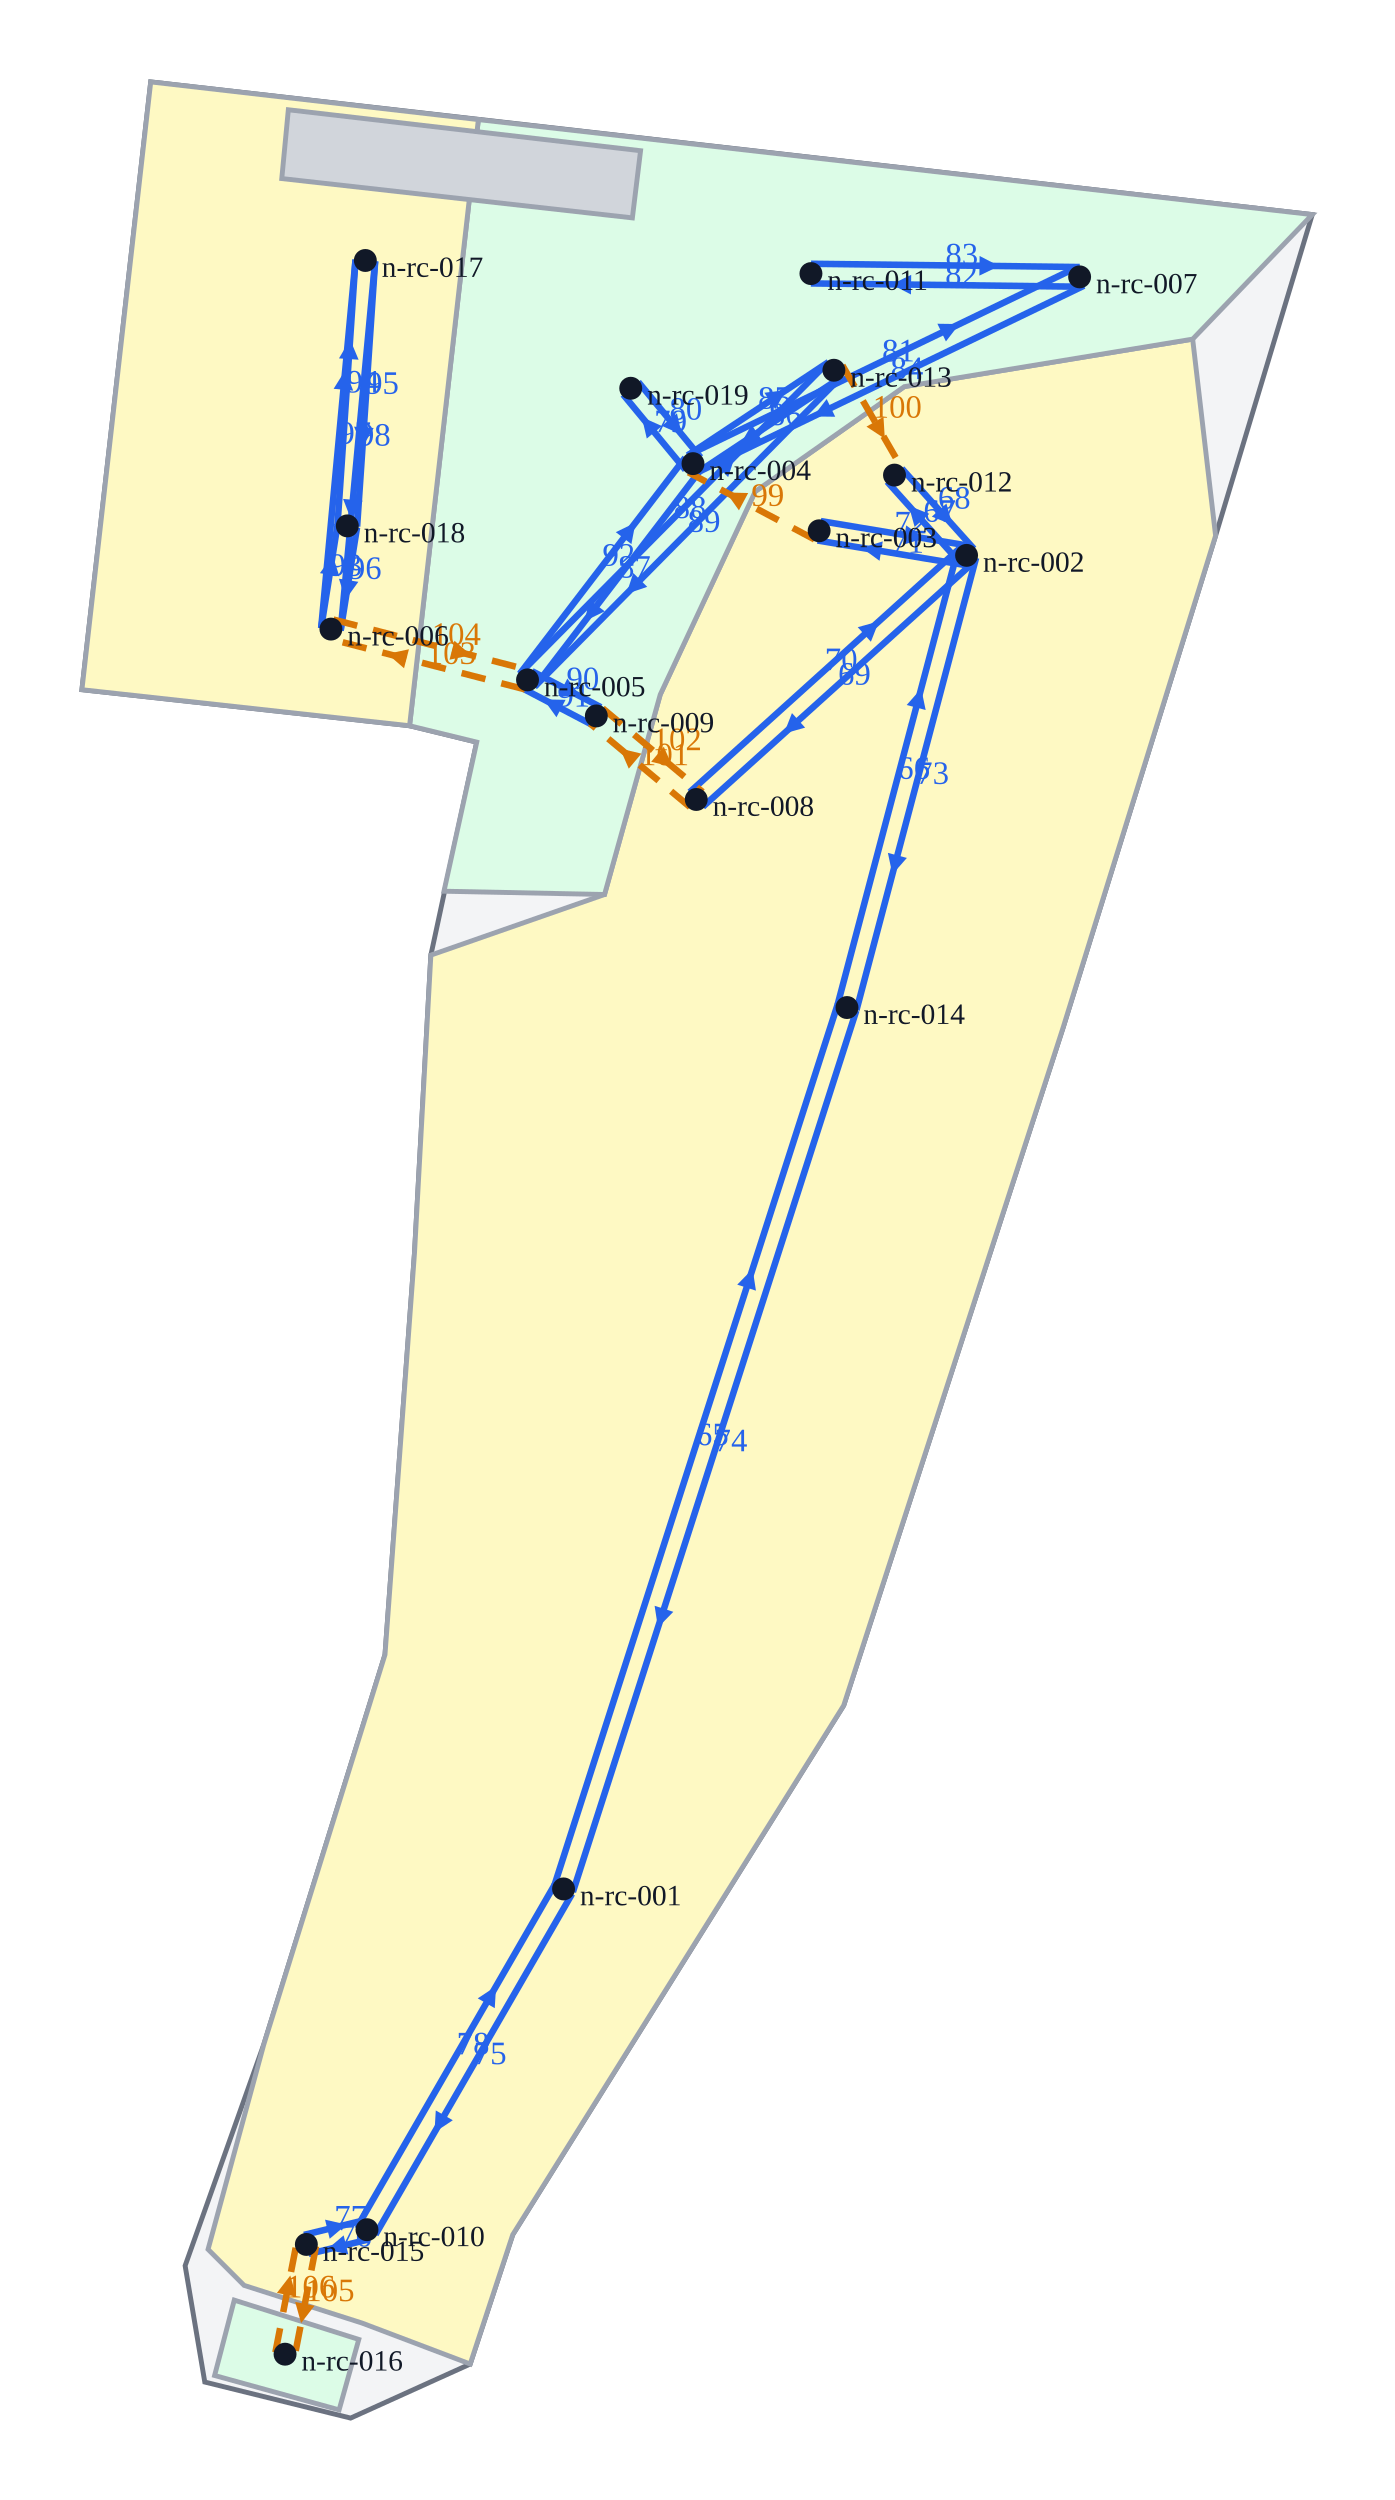
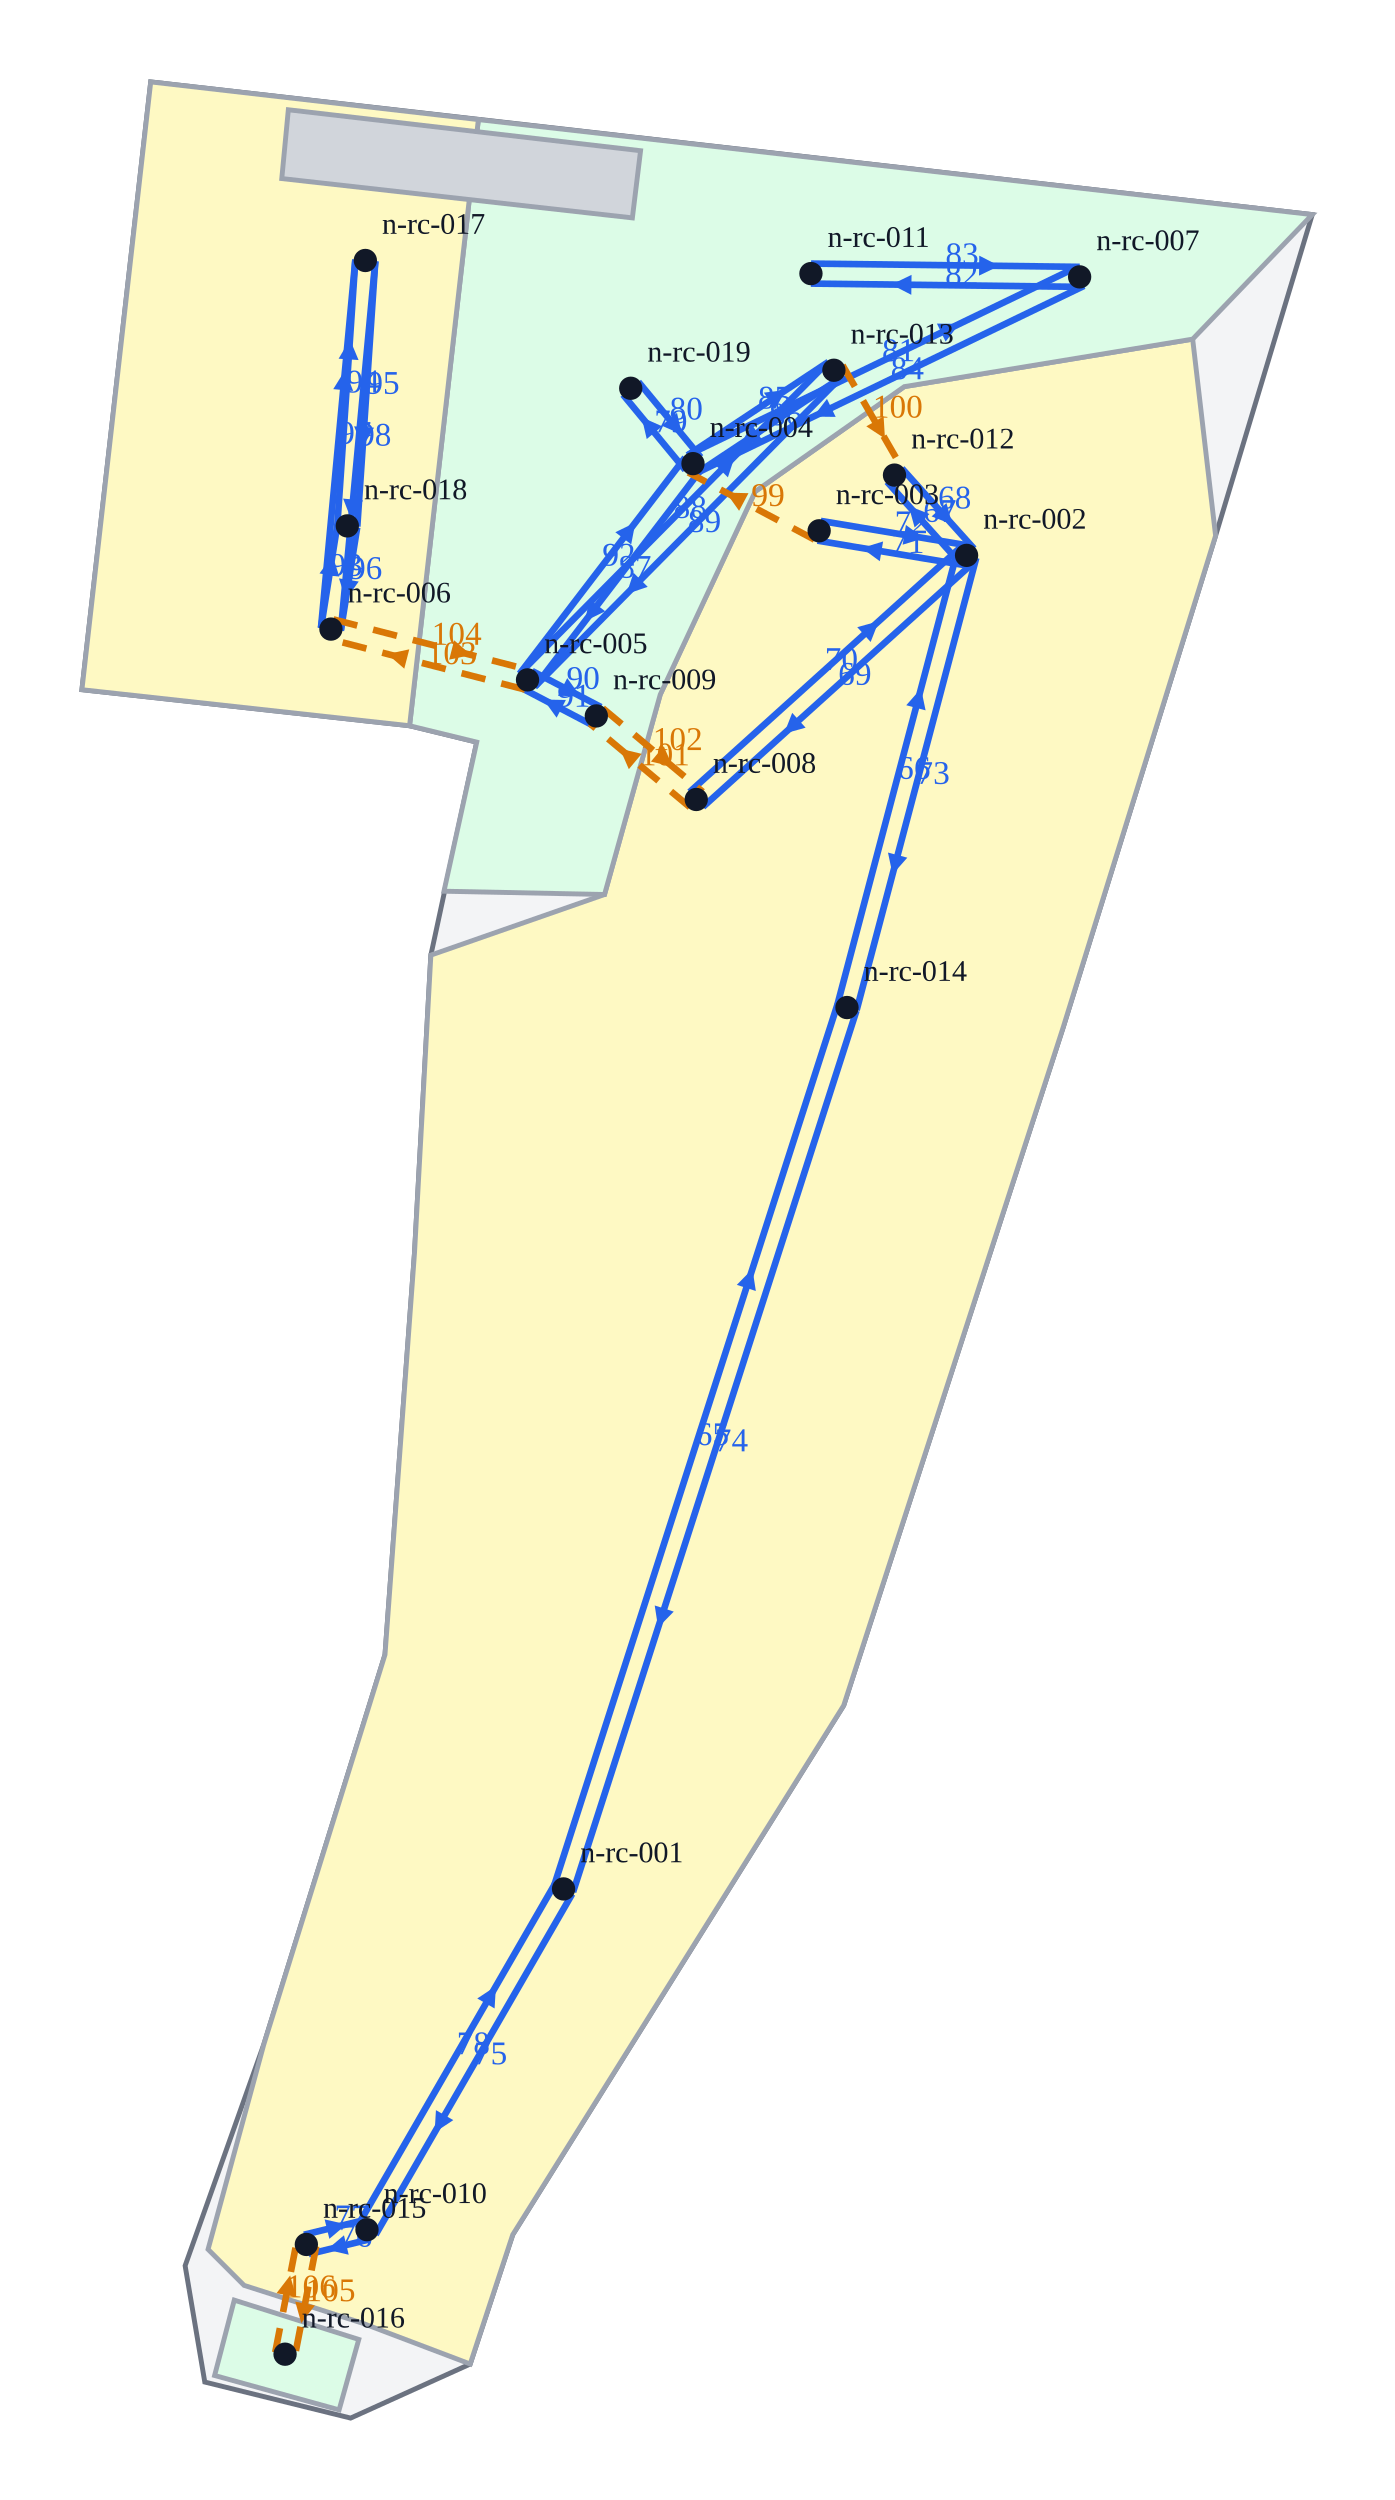
<svg xmlns="http://www.w3.org/2000/svg" viewBox="70.5 -97.9 85.1 152.6">
  <polygon points="75.5,-55.8 95.5,-53.6 99.6,-52.6 96.8,-39.6 95.8,-21.4 94,3.1 86.6,26.9 81.8,40.4 83,47.5 91.9,49.7 99.2,46.4 101.8,38.5 122,6.2 135.4,-35.2 144.7,-65.2 150.6,-84.8 79.7,-92.9" fill="#f3f4f6" stroke="#6b7280" stroke-width="0.3" />
  <polygon points="125.7,-74.3 116.6,-67.9 110.8,-55.5 107.4,-43.3 96.8,-39.6 95.8,-21.4 94,3.1 86.6,26.9 83.2,39.4 85.4,41.6 92.6,43.9 99.2,46.4 101.8,38.5 122,6.2 135.4,-35.2 144.7,-65.2 143.3,-77.2" fill="#fef9c3" stroke="#9ca3af" stroke-width="0.3" />
  <polygon points="95.5,-53.6 99.6,-52.6 97.6,-43.5 107.4,-43.3 110.8,-55.5 116.6,-67.9 125.7,-74.3 143.3,-77.2 150.6,-84.8 99.7,-90.6" fill="#dcfce7" stroke="#9ca3af" stroke-width="0.3" />
  <polygon points="75.5,-55.8 95.5,-53.6 99.7,-90.6 79.7,-92.9" fill="#fef9c3" stroke="#9ca3af" stroke-width="0.3" />
  <polygon points="83.6,47.1 91.2,49.2 92.4,44.9 84.8,42.5" fill="#dcfce7" stroke="#9ca3af" stroke-width="0.3" />
  <polygon points="87.7,-87 109.1,-84.6 109.6,-88.7 88.1,-91.2" fill="#d1d5db" stroke="#9ca3af" stroke-width="0.3" />
-   <line x1="104.329" y1="17.216" x2="121.629" y2="-36.584" stroke="#2563eb" stroke-width="0.4" />
-   <polygon points="116.439,-20.444 116.643,-19.118 115.5,-19.485" fill="#2563eb" />
-   <text x="112.979" y="-9.684" font-size="2" fill="#2563eb">65</text>
-   <line x1="121.62" y1="-36.553" x2="128.92" y2="-64.153" stroke="#2563eb" stroke-width="0.4" />
-   <polygon points="126.73,-55.873 127.003,-54.56 125.843,-54.867" fill="#2563eb" />
-   <text x="125.27" y="-50.353" font-size="2" fill="#2563eb">66</text>
-   <line x1="129.054" y1="-63.599" x2="124.654" y2="-68.499" stroke="#2563eb" stroke-width="0.4" />
-   <polygon points="125.974,-67.029 127.222,-66.537 126.329,-65.735" fill="#2563eb" />
-   <text x="126.854" y="-66.049" font-size="2" fill="#2563eb">67</text>
-   <line x1="125.546" y1="-69.301" x2="129.946" y2="-64.401" stroke="#2563eb" stroke-width="0.4" />
-   <polygon points="128.626,-65.871 127.378,-66.363 128.271,-67.165" fill="#2563eb" />
-   <text x="127.746" y="-66.851" font-size="2" fill="#2563eb">68</text>
-   <line x1="129.902" y1="-63.555" x2="113.402" y2="-48.655" stroke="#2563eb" stroke-width="0.4" />
-   <polygon points="118.352,-53.125 118.841,-54.374 119.645,-53.484" fill="#2563eb" />
-   <text x="121.652" y="-56.105" font-size="2" fill="#2563eb">69</text>
-   <line x1="112.598" y1="-49.545" x2="129.098" y2="-64.445" stroke="#2563eb" stroke-width="0.4" />
-   <polygon points="124.148,-59.975 123.659,-58.726 122.855,-59.616" fill="#2563eb" />
-   <text x="120.848" y="-56.995" font-size="2" fill="#2563eb">70</text>
-   <line x1="129.401" y1="-63.408" x2="120.401" y2="-64.908" stroke="#2563eb" stroke-width="0.4" />
-   <polygon points="123.101,-64.458 124.384,-64.853 124.186,-63.669" fill="#2563eb" />
-   <text x="124.901" y="-64.158" font-size="2" fill="#2563eb">71</text>
-   <line x1="120.599" y1="-66.092" x2="129.599" y2="-64.592" stroke="#2563eb" stroke-width="0.4" />
-   <polygon points="126.899,-65.042 125.616,-64.647 125.814,-65.831" fill="#2563eb" />
-   <text x="125.099" y="-65.342" font-size="2" fill="#2563eb">72</text>
-   <line x1="130.08" y1="-63.847" x2="122.78" y2="-36.247" stroke="#2563eb" stroke-width="0.4" />
-   <polygon points="124.97,-44.527 124.697,-45.84 125.857,-45.533" fill="#2563eb" />
-   <text x="126.43" y="-50.047" font-size="2" fill="#2563eb">73</text>
-   <line x1="122.771" y1="-36.216" x2="105.471" y2="17.584" stroke="#2563eb" stroke-width="0.4" />
-   <polygon points="110.661,1.444 110.457,0.118 111.6,0.485" fill="#2563eb" />
-   <text x="114.121" y="-9.316" font-size="2" fill="#2563eb">74</text>
-   <line x1="105.42" y1="17.7" x2="93.42" y2="38.5" stroke="#2563eb" stroke-width="0.4" />
-   <polygon points="97.02,32.26 97.1,30.921 98.139,31.52" fill="#2563eb" />
-   <text x="99.42" y="28.1" font-size="2" fill="#2563eb">75</text>
-   <line x1="93.042" y1="38.783" x2="89.342" y2="39.683" stroke="#2563eb" stroke-width="0.4" />
-   <polygon points="90.452,39.413 91.476,38.546 91.76,39.712" fill="#2563eb" />
-   <text x="91.192" y="39.233" font-size="2" fill="#2563eb">76</text>
-   <line x1="89.058" y1="38.517" x2="92.758" y2="37.617" stroke="#2563eb" stroke-width="0.4" />
-   <polygon points="91.648,37.887 90.624,38.754 90.34,37.588" fill="#2563eb" />
-   <text x="90.908" y="38.067" font-size="2" fill="#2563eb">77</text>
-   <line x1="92.38" y1="37.9" x2="104.38" y2="17.1" stroke="#2563eb" stroke-width="0.4" />
-   <polygon points="100.78,23.34 100.7,24.679 99.661,24.08" fill="#2563eb" />
-   <text x="98.38" y="27.5" font-size="2" fill="#2563eb">78</text>
-   <line x1="112.337" y1="-69.218" x2="108.537" y2="-73.818" stroke="#2563eb" stroke-width="0.4" />
-   <polygon points="109.677,-72.438 110.904,-71.895 109.979,-71.131" fill="#2563eb" />
-   <text x="110.437" y="-71.518" font-size="2" fill="#2563eb">79</text>
-   <line x1="109.463" y1="-74.582" x2="113.263" y2="-69.982" stroke="#2563eb" stroke-width="0.4" />
-   <polygon points="112.123,-71.362 110.896,-71.905 111.821,-72.669" fill="#2563eb" />
-   <text x="111.363" y="-72.282" font-size="2" fill="#2563eb">80</text>
-   <line x1="112.539" y1="-70.14" x2="136.139" y2="-81.54" stroke="#2563eb" stroke-width="0.4" />
-   <polygon points="129.059,-78.12 128.239,-77.058 127.718,-78.139" fill="#2563eb" />
-   <text x="124.339" y="-75.84" font-size="2" fill="#2563eb">81</text>
-   <line x1="136.393" y1="-80.4" x2="119.993" y2="-80.6" stroke="#2563eb" stroke-width="0.4" />
-   <polygon points="124.913,-80.54 126.12,-81.125 126.105,-79.925" fill="#2563eb" />
-   <text x="128.193" y="-80.5" font-size="2" fill="#2563eb">82</text>
-   <line x1="120.007" y1="-81.8" x2="136.407" y2="-81.6" stroke="#2563eb" stroke-width="0.4" />
-   <polygon points="131.487,-81.66 130.28,-81.075 130.295,-82.275" fill="#2563eb" />
-   <text x="128.207" y="-81.7" font-size="2" fill="#2563eb">83</text>
-   <line x1="136.661" y1="-80.46" x2="113.061" y2="-69.06" stroke="#2563eb" stroke-width="0.4" />
-   <polygon points="120.141,-72.48 120.961,-73.542 121.482,-72.461" fill="#2563eb" />
-   <text x="124.861" y="-74.76" font-size="2" fill="#2563eb">84</text>
-   <line x1="112.469" y1="-70.1" x2="121.069" y2="-75.8" stroke="#2563eb" stroke-width="0.4" />
-   <polygon points="118.489,-74.09 117.82,-72.927 117.157,-73.927" fill="#2563eb" />
-   <text x="116.769" y="-72.95" font-size="2" fill="#2563eb">85</text>
-   <line x1="121.731" y1="-74.8" x2="113.131" y2="-69.1" stroke="#2563eb" stroke-width="0.4" />
-   <polygon points="115.711,-70.81 116.38,-71.973 117.043,-70.973" fill="#2563eb" />
-   <text x="117.431" y="-71.95" font-size="2" fill="#2563eb">86</text>
-   <line x1="113.277" y1="-69.235" x2="103.177" y2="-56.035" stroke="#2563eb" stroke-width="0.4" />
-   <polygon points="106.207,-59.995 106.459,-61.313 107.412,-60.584" fill="#2563eb" />
-   <text x="108.227" y="-62.635" font-size="2" fill="#2563eb">87</text>
-   <line x1="102.273" y1="-56.822" x2="120.973" y2="-75.722" stroke="#2563eb" stroke-width="0.4" />
-   <polygon points="115.363,-70.052 114.946,-68.777 114.093,-69.621" fill="#2563eb" />
-   <text x="111.623" y="-66.272" font-size="2" fill="#2563eb">88</text>
-   <line x1="121.827" y1="-74.878" x2="103.127" y2="-55.978" stroke="#2563eb" stroke-width="0.4" />
-   <polygon points="108.737,-61.648 109.154,-62.923 110.007,-62.079" fill="#2563eb" />
-   <text x="112.477" y="-65.428" font-size="2" fill="#2563eb">89</text>
-   <line x1="102.978" y1="-56.931" x2="107.178" y2="-54.731" stroke="#2563eb" stroke-width="0.4" />
-   <polygon points="105.918,-55.391 104.577,-55.417 105.134,-56.48" fill="#2563eb" />
-   <text x="105.078" y="-55.831" font-size="2" fill="#2563eb">90</text>
-   <line x1="106.622" y1="-53.669" x2="102.422" y2="-55.869" stroke="#2563eb" stroke-width="0.4" />
-   <polygon points="103.682,-55.209 105.023,-55.183 104.466,-54.12" fill="#2563eb" />
-   <text x="104.522" y="-54.769" font-size="2" fill="#2563eb">91</text>
-   <line x1="102.223" y1="-56.765" x2="112.323" y2="-69.965" stroke="#2563eb" stroke-width="0.4" />
-   <polygon points="109.293,-66.005 109.041,-64.687 108.088,-65.416" fill="#2563eb" />
-   <text x="107.273" y="-63.365" font-size="2" fill="#2563eb">92</text>
-   <line x1="90.107" y1="-59.594" x2="91.107" y2="-65.894" stroke="#2563eb" stroke-width="0.4" />
-   <polygon points="90.807,-64.004 91.212,-62.725 90.027,-62.913" fill="#2563eb" />
-   <text x="90.607" y="-62.744" font-size="2" fill="#2563eb">93</text>
-   <line x1="91.101" y1="-65.841" x2="92.201" y2="-82.041" stroke="#2563eb" stroke-width="0.4" />
-   <polygon points="91.871,-77.181 92.389,-75.943 91.191,-76.024" fill="#2563eb" />
-   <text x="91.651" y="-73.941" font-size="2" fill="#2563eb">94</text>
-   <line x1="93.399" y1="-81.959" x2="92.299" y2="-65.759" stroke="#2563eb" stroke-width="0.4" />
-   <polygon points="92.629,-70.619 92.111,-71.857 93.309,-71.776" fill="#2563eb" />
-   <text x="92.849" y="-73.859" font-size="2" fill="#2563eb">95</text>
-   <line x1="92.293" y1="-65.706" x2="91.293" y2="-59.406" stroke="#2563eb" stroke-width="0.4" />
-   <polygon points="91.593,-61.296 91.188,-62.575 92.373,-62.387" fill="#2563eb" />
-   <text x="91.793" y="-62.556" font-size="2" fill="#2563eb">96</text>
-   <line x1="90.103" y1="-59.556" x2="92.203" y2="-82.056" stroke="#2563eb" stroke-width="0.4" />
-   <polygon points="91.573,-75.306 92.058,-74.055 90.864,-74.167" fill="#2563eb" />
-   <text x="91.153" y="-70.806" font-size="2" fill="#2563eb">97</text>
-   <line x1="93.397" y1="-81.944" x2="91.297" y2="-59.444" stroke="#2563eb" stroke-width="0.4" />
-   <polygon points="91.927,-66.194 91.442,-67.445 92.636,-67.333" fill="#2563eb" />
-   <text x="92.347" y="-70.694" font-size="2" fill="#2563eb">98</text>
-   <line x1="120.218" y1="-64.97" x2="112.518" y2="-69.07" stroke="#d97706" stroke-width="0.4" stroke-dasharray="1.5,1" />
-   <polygon points="114.828,-67.84 116.169,-67.806 115.605,-66.747" fill="#d97706" />
-   <text x="116.368" y="-67.02" font-size="2" fill="#d97706">99</text>
-   <line x1="121.919" y1="-75.6" x2="125.619" y2="-69.2" stroke="#d97706" stroke-width="0.4" stroke-dasharray="1.5,1" />
-   <polygon points="124.509,-71.12 123.389,-71.859 124.428,-72.459" fill="#d97706" />
-   <text x="123.769" y="-72.4" font-size="2" fill="#d97706">100</text>
-   <line x1="112.615" y1="-48.64" x2="106.515" y2="-53.74" stroke="#d97706" stroke-width="0.4" stroke-dasharray="1.5,1" />
-   <polygon points="108.345,-52.21 109.651,-51.9 108.881,-50.98" fill="#d97706" />
-   <text x="109.565" y="-51.19" font-size="2" fill="#d97706">101</text>
-   <line x1="107.285" y1="-54.66" x2="113.385" y2="-49.56" stroke="#d97706" stroke-width="0.4" stroke-dasharray="1.5,1" />
-   <polygon points="111.555,-51.09 110.249,-51.4 111.019,-52.32" fill="#d97706" />
-   <text x="110.335" y="-52.11" font-size="2" fill="#d97706">102</text>
-   <line x1="102.55" y1="-55.819" x2="90.55" y2="-58.919" stroke="#d97706" stroke-width="0.4" stroke-dasharray="1.5,1" />
-   <polygon points="94.15,-57.989 95.462,-58.27 95.162,-57.108" fill="#d97706" />
-   <text x="96.55" y="-57.369" font-size="2" fill="#d97706">103</text>
-   <line x1="90.85" y1="-60.081" x2="102.85" y2="-56.981" stroke="#d97706" stroke-width="0.4" stroke-dasharray="1.5,1" />
-   <polygon points="99.25,-57.911 97.938,-57.63 98.238,-58.792" fill="#d97706" />
-   <text x="96.85" y="-58.531" font-size="2" fill="#d97706">104</text>
-   <line x1="89.789" y1="39.214" x2="88.489" y2="45.914" stroke="#d97706" stroke-width="0.4" stroke-dasharray="1.5,1" />
-   <polygon points="88.879,43.904 88.519,42.612 89.697,42.841" fill="#d97706" />
-   <text x="89.139" y="42.564" font-size="2" fill="#d97706">105</text>
-   <line x1="87.311" y1="45.686" x2="88.611" y2="38.986" stroke="#d97706" stroke-width="0.4" stroke-dasharray="1.5,1" />
-   <polygon points="88.221,40.996 88.581,42.288 87.403,42.059" fill="#d97706" />
-   <text x="87.961" y="42.336" font-size="2" fill="#d97706">106</text>
-   <circle cx="104.9" cy="17.4" r="0.7" fill="#111827" />
-   <text x="105.9" y="18.4" font-size="1.8" fill="#111827">n-rc-001</text>
-   <circle cx="122.2" cy="-36.4" r="0.7" fill="#111827" />
-   <text x="123.2" y="-35.4" font-size="1.8" fill="#111827">n-rc-014</text>
-   <circle cx="129.5" cy="-64" r="0.7" fill="#111827" />
-   <text x="130.5" y="-63" font-size="1.8" fill="#111827">n-rc-002</text>
-   <circle cx="125.1" cy="-68.9" r="0.7" fill="#111827" />
-   <text x="126.1" y="-67.9" font-size="1.8" fill="#111827">n-rc-012</text>
-   <circle cx="113" cy="-49.1" r="0.7" fill="#111827" />
-   <text x="114" y="-48.1" font-size="1.8" fill="#111827">n-rc-008</text>
-   <circle cx="120.5" cy="-65.5" r="0.7" fill="#111827" />
-   <text x="121.5" y="-64.5" font-size="1.8" fill="#111827">n-rc-003</text>
-   <circle cx="92.9" cy="38.2" r="0.7" fill="#111827" />
-   <text x="93.9" y="39.2" font-size="1.8" fill="#111827">n-rc-010</text>
-   <circle cx="89.2" cy="39.1" r="0.7" fill="#111827" />
-   <text x="90.2" y="40.1" font-size="1.8" fill="#111827">n-rc-015</text>
-   <circle cx="112.8" cy="-69.6" r="0.7" fill="#111827" />
-   <text x="113.8" y="-68.6" font-size="1.8" fill="#111827">n-rc-004</text>
-   <circle cx="109" cy="-74.2" r="0.7" fill="#111827" />
-   <text x="110" y="-73.2" font-size="1.8" fill="#111827">n-rc-019</text>
-   <circle cx="136.4" cy="-81" r="0.7" fill="#111827" />
-   <text x="137.4" y="-80" font-size="1.8" fill="#111827">n-rc-007</text>
-   <circle cx="120" cy="-81.2" r="0.7" fill="#111827" />
-   <text x="121" y="-80.2" font-size="1.8" fill="#111827">n-rc-011</text>
-   <circle cx="121.4" cy="-75.3" r="0.7" fill="#111827" />
-   <text x="122.4" y="-74.3" font-size="1.8" fill="#111827">n-rc-013</text>
-   <circle cx="102.7" cy="-56.4" r="0.7" fill="#111827" />
-   <text x="103.7" y="-55.4" font-size="1.8" fill="#111827">n-rc-005</text>
-   <circle cx="106.9" cy="-54.2" r="0.7" fill="#111827" />
-   <text x="107.9" y="-53.2" font-size="1.8" fill="#111827">n-rc-009</text>
-   <circle cx="90.7" cy="-59.5" r="0.7" fill="#111827" />
-   <text x="91.7" y="-58.5" font-size="1.8" fill="#111827">n-rc-006</text>
-   <circle cx="91.7" cy="-65.8" r="0.7" fill="#111827" />
-   <text x="92.7" y="-64.8" font-size="1.8" fill="#111827">n-rc-018</text>
-   <circle cx="92.8" cy="-82" r="0.7" fill="#111827" />
-   <text x="93.8" y="-81" font-size="1.8" fill="#111827">n-rc-017</text>
-   <circle cx="87.9" cy="45.8" r="0.7" fill="#111827" />
-   <text x="88.9" y="46.8" font-size="1.8" fill="#111827">n-rc-016</text>
+   <line x1="104.319" y1="17.213" x2="121.619" y2="-36.587" stroke="#2563eb" stroke-width="0.407" />
+   <polygon points="116.429,-20.447 116.636,-19.098 115.474,-19.472" fill="#2563eb" />
+   <text x="112.969" y="-9.687" font-size="2.035" fill="#2563eb">65</text>
+   <line x1="121.61" y1="-36.556" x2="128.91" y2="-64.156" stroke="#2563eb" stroke-width="0.407" />
+   <polygon points="126.72,-55.876 126.998,-54.54 125.818,-54.852" fill="#2563eb" />
+   <text x="125.26" y="-50.356" font-size="2.035" fill="#2563eb">66</text>
+   <line x1="129.046" y1="-63.592" x2="124.646" y2="-68.492" stroke="#2563eb" stroke-width="0.407" />
+   <polygon points="125.966,-67.022 127.236,-66.522 126.327,-65.706" fill="#2563eb" />
+   <text x="126.846" y="-66.042" font-size="2.035" fill="#2563eb">67</text>
+   <line x1="125.554" y1="-69.308" x2="129.954" y2="-64.408" stroke="#2563eb" stroke-width="0.407" />
+   <polygon points="128.634,-65.878 127.364,-66.378 128.273,-67.194" fill="#2563eb" />
+   <text x="127.754" y="-66.858" font-size="2.035" fill="#2563eb">68</text>
+   <line x1="129.909" y1="-63.547" x2="113.409" y2="-48.647" stroke="#2563eb" stroke-width="0.407" />
+   <polygon points="118.359,-53.117 118.856,-54.388 119.674,-53.482" fill="#2563eb" />
+   <text x="121.659" y="-56.097" font-size="2.035" fill="#2563eb">69</text>
+   <line x1="112.591" y1="-49.553" x2="129.091" y2="-64.453" stroke="#2563eb" stroke-width="0.407" />
+   <polygon points="124.141,-59.983 123.644,-58.712 122.826,-59.618" fill="#2563eb" />
+   <text x="120.841" y="-57.003" font-size="2.035" fill="#2563eb">70</text>
+   <line x1="129.4" y1="-63.398" x2="120.4" y2="-64.898" stroke="#2563eb" stroke-width="0.407" />
+   <polygon points="123.1,-64.448 124.404,-64.849 124.203,-63.645" fill="#2563eb" />
+   <text x="124.9" y="-64.148" font-size="2.035" fill="#2563eb">71</text>
+   <line x1="120.6" y1="-66.102" x2="129.6" y2="-64.602" stroke="#2563eb" stroke-width="0.407" />
+   <polygon points="126.9,-65.052 125.596,-64.651 125.797,-65.855" fill="#2563eb" />
+   <text x="125.1" y="-65.352" font-size="2.035" fill="#2563eb">72</text>
+   <line x1="130.09" y1="-63.844" x2="122.79" y2="-36.244" stroke="#2563eb" stroke-width="0.407" />
+   <polygon points="124.98,-44.524 124.702,-45.86 125.882,-45.548" fill="#2563eb" />
+   <text x="126.44" y="-50.044" font-size="2.035" fill="#2563eb">73</text>
+   <line x1="122.781" y1="-36.213" x2="105.481" y2="17.587" stroke="#2563eb" stroke-width="0.407" />
+   <polygon points="110.671,1.447 110.464,0.098 111.626,0.472" fill="#2563eb" />
+   <text x="114.131" y="-9.313" font-size="2.035" fill="#2563eb">74</text>
+   <line x1="105.429" y1="17.705" x2="93.429" y2="38.505" stroke="#2563eb" stroke-width="0.407" />
+   <polygon points="97.029,32.265 97.11,30.903 98.168,31.513" fill="#2563eb" />
+   <text x="99.429" y="28.105" font-size="2.035" fill="#2563eb">75</text>
+   <line x1="93.044" y1="38.793" x2="89.344" y2="39.693" stroke="#2563eb" stroke-width="0.407" />
+   <polygon points="90.454,39.423 91.496,38.541 91.785,39.728" fill="#2563eb" />
+   <text x="91.194" y="39.243" font-size="2.035" fill="#2563eb">76</text>
+   <line x1="89.056" y1="38.507" x2="92.756" y2="37.607" stroke="#2563eb" stroke-width="0.407" />
+   <polygon points="91.646,37.877 90.604,38.759 90.315,37.572" fill="#2563eb" />
+   <text x="90.906" y="38.057" font-size="2.035" fill="#2563eb">77</text>
+   <line x1="92.371" y1="37.895" x2="104.371" y2="17.095" stroke="#2563eb" stroke-width="0.407" />
+   <polygon points="100.771,23.335 100.69,24.697 99.632,24.087" fill="#2563eb" />
+   <text x="98.371" y="27.495" font-size="2.035" fill="#2563eb">78</text>
+   <line x1="112.329" y1="-69.211" x2="108.529" y2="-73.811" stroke="#2563eb" stroke-width="0.407" />
+   <polygon points="109.669,-72.431 110.918,-71.879 109.976,-71.101" fill="#2563eb" />
+   <text x="110.429" y="-71.511" font-size="2.035" fill="#2563eb">79</text>
+   <line x1="109.471" y1="-74.589" x2="113.271" y2="-69.989" stroke="#2563eb" stroke-width="0.407" />
+   <polygon points="112.131,-71.369 110.882,-71.921 111.824,-72.699" fill="#2563eb" />
+   <text x="111.371" y="-72.289" font-size="2.035" fill="#2563eb">80</text>
+   <line x1="112.534" y1="-70.15" x2="136.134" y2="-81.55" stroke="#2563eb" stroke-width="0.407" />
+   <polygon points="129.054,-78.13 128.221,-77.049 127.69,-78.148" fill="#2563eb" />
+   <text x="124.334" y="-75.85" font-size="2.035" fill="#2563eb">81</text>
+   <line x1="136.393" y1="-80.39" x2="119.993" y2="-80.59" stroke="#2563eb" stroke-width="0.407" />
+   <polygon points="124.913,-80.53 126.141,-81.125 126.126,-79.904" fill="#2563eb" />
+   <text x="128.193" y="-80.49" font-size="2.035" fill="#2563eb">82</text>
+   <line x1="120.007" y1="-81.81" x2="136.407" y2="-81.61" stroke="#2563eb" stroke-width="0.407" />
+   <polygon points="131.487,-81.67 130.259,-81.075 130.274,-82.296" fill="#2563eb" />
+   <text x="128.207" y="-81.71" font-size="2.035" fill="#2563eb">83</text>
+   <line x1="136.666" y1="-80.45" x2="113.066" y2="-69.05" stroke="#2563eb" stroke-width="0.407" />
+   <polygon points="120.146,-72.47 120.979,-73.551 121.51,-72.452" fill="#2563eb" />
+   <text x="124.866" y="-74.75" font-size="2.035" fill="#2563eb">84</text>
+   <line x1="112.463" y1="-70.109" x2="121.063" y2="-75.809" stroke="#2563eb" stroke-width="0.407" />
+   <polygon points="118.483,-74.099 117.802,-72.916 117.128,-73.933" fill="#2563eb" />
+   <text x="116.763" y="-72.959" font-size="2.035" fill="#2563eb">85</text>
+   <line x1="121.737" y1="-74.791" x2="113.137" y2="-69.091" stroke="#2563eb" stroke-width="0.407" />
+   <polygon points="115.717,-70.801 116.398,-71.984 117.072,-70.967" fill="#2563eb" />
+   <text x="117.437" y="-71.941" font-size="2.035" fill="#2563eb">86</text>
+   <line x1="113.285" y1="-69.229" x2="103.185" y2="-56.029" stroke="#2563eb" stroke-width="0.407" />
+   <polygon points="106.215,-59.989 106.472,-61.33 107.441,-60.588" fill="#2563eb" />
+   <text x="108.235" y="-62.629" font-size="2.035" fill="#2563eb">87</text>
+   <line x1="102.266" y1="-56.829" x2="120.966" y2="-75.729" stroke="#2563eb" stroke-width="0.407" />
+   <polygon points="115.356,-70.059 114.931,-68.762 114.064,-69.621" fill="#2563eb" />
+   <text x="111.616" y="-66.279" font-size="2.035" fill="#2563eb">88</text>
+   <line x1="121.834" y1="-74.871" x2="103.134" y2="-55.971" stroke="#2563eb" stroke-width="0.407" />
+   <polygon points="108.744,-61.641 109.169,-62.938 110.036,-62.079" fill="#2563eb" />
+   <text x="112.484" y="-65.421" font-size="2.035" fill="#2563eb">89</text>
+   <line x1="102.983" y1="-56.941" x2="107.183" y2="-54.741" stroke="#2563eb" stroke-width="0.407" />
+   <polygon points="105.923,-55.401 104.559,-55.426 105.125,-56.508" fill="#2563eb" />
+   <text x="105.083" y="-55.841" font-size="2.035" fill="#2563eb">90</text>
+   <line x1="106.617" y1="-53.659" x2="102.417" y2="-55.859" stroke="#2563eb" stroke-width="0.407" />
+   <polygon points="103.677,-55.199 105.041,-55.174 104.475,-54.092" fill="#2563eb" />
+   <text x="104.517" y="-54.759" font-size="2.035" fill="#2563eb">91</text>
+   <line x1="102.215" y1="-56.771" x2="112.315" y2="-69.971" stroke="#2563eb" stroke-width="0.407" />
+   <polygon points="109.285,-66.011 109.028,-64.67 108.059,-65.412" fill="#2563eb" />
+   <text x="107.265" y="-63.371" font-size="2.035" fill="#2563eb">92</text>
+   <line x1="90.097" y1="-59.596" x2="91.097" y2="-65.896" stroke="#2563eb" stroke-width="0.407" />
+   <polygon points="90.797,-64.006 91.209,-62.704 90.003,-62.896" fill="#2563eb" />
+   <text x="90.597" y="-62.746" font-size="2.035" fill="#2563eb">93</text>
+   <line x1="91.091" y1="-65.841" x2="92.191" y2="-82.041" stroke="#2563eb" stroke-width="0.407" />
+   <polygon points="91.861,-77.181 92.387,-75.922 91.169,-76.005" fill="#2563eb" />
+   <text x="91.641" y="-73.941" font-size="2.035" fill="#2563eb">94</text>
+   <line x1="93.409" y1="-81.959" x2="92.309" y2="-65.759" stroke="#2563eb" stroke-width="0.407" />
+   <polygon points="92.639,-70.619 92.113,-71.878 93.331,-71.795" fill="#2563eb" />
+   <text x="92.859" y="-73.859" font-size="2.035" fill="#2563eb">95</text>
+   <line x1="92.303" y1="-65.704" x2="91.303" y2="-59.404" stroke="#2563eb" stroke-width="0.407" />
+   <polygon points="91.603,-61.294 91.191,-62.596 92.397,-62.404" fill="#2563eb" />
+   <text x="91.803" y="-62.554" font-size="2.035" fill="#2563eb">96</text>
+   <line x1="90.092" y1="-59.557" x2="92.192" y2="-82.057" stroke="#2563eb" stroke-width="0.407" />
+   <polygon points="91.562,-75.307 92.057,-74.034 90.841,-74.148" fill="#2563eb" />
+   <text x="91.142" y="-70.807" font-size="2.035" fill="#2563eb">97</text>
+   <line x1="93.408" y1="-81.943" x2="91.308" y2="-59.443" stroke="#2563eb" stroke-width="0.407" />
+   <polygon points="91.938,-66.193 91.443,-67.466 92.659,-67.352" fill="#2563eb" />
+   <text x="92.358" y="-70.693" font-size="2.035" fill="#2563eb">98</text>
+   <line x1="120.213" y1="-64.961" x2="112.513" y2="-69.061" stroke="#d97706" stroke-width="0.407" stroke-dasharray="1.5,1" />
+   <polygon points="114.823,-67.831 116.188,-67.796 115.614,-66.719" fill="#d97706" />
+   <text x="116.363" y="-67.011" font-size="2.035" fill="#d97706">99</text>
+   <line x1="121.928" y1="-75.606" x2="125.628" y2="-69.206" stroke="#d97706" stroke-width="0.407" stroke-dasharray="1.5,1" />
+   <polygon points="124.518,-71.126 123.379,-71.877 124.436,-72.488" fill="#d97706" />
+   <text x="123.778" y="-72.406" font-size="2.035" fill="#d97706">100</text>
+   <line x1="112.608" y1="-48.632" x2="106.508" y2="-53.732" stroke="#d97706" stroke-width="0.407" stroke-dasharray="1.5,1" />
+   <polygon points="108.338,-52.202 109.667,-51.887 108.884,-50.95" fill="#d97706" />
+   <text x="109.558" y="-51.182" font-size="2.035" fill="#d97706">101</text>
+   <line x1="107.292" y1="-54.668" x2="113.392" y2="-49.568" stroke="#d97706" stroke-width="0.407" stroke-dasharray="1.5,1" />
+   <polygon points="111.562,-51.098 110.233,-51.413 111.016,-52.35" fill="#d97706" />
+   <text x="110.342" y="-52.118" font-size="2.035" fill="#d97706">102</text>
+   <line x1="102.547" y1="-55.809" x2="90.547" y2="-58.909" stroke="#d97706" stroke-width="0.407" stroke-dasharray="1.5,1" />
+   <polygon points="94.147,-57.979 95.482,-58.265 95.177,-57.083" fill="#d97706" />
+   <text x="96.547" y="-57.359" font-size="2.035" fill="#d97706">103</text>
+   <line x1="90.853" y1="-60.091" x2="102.853" y2="-56.991" stroke="#d97706" stroke-width="0.407" stroke-dasharray="1.5,1" />
+   <polygon points="99.253,-57.921 97.918,-57.635 98.223,-58.817" fill="#d97706" />
+   <text x="96.853" y="-58.541" font-size="2.035" fill="#d97706">104</text>
+   <line x1="89.799" y1="39.216" x2="88.499" y2="45.916" stroke="#d97706" stroke-width="0.407" stroke-dasharray="1.5,1" />
+   <polygon points="88.889,43.906 88.523,42.592 89.721,42.824" fill="#d97706" />
+   <text x="89.149" y="42.566" font-size="2.035" fill="#d97706">105</text>
+   <line x1="87.301" y1="45.684" x2="88.601" y2="38.984" stroke="#d97706" stroke-width="0.407" stroke-dasharray="1.5,1" />
+   <polygon points="88.211,40.994 88.577,42.308 87.379,42.076" fill="#d97706" />
+   <text x="87.951" y="42.334" font-size="2.035" fill="#d97706">106</text>
+   <circle cx="104.9" cy="17.4" r="0.712" fill="#111827" />
+   <text x="105.917" y="15.772" font-size="1.831" fill="#111827">n-rc-001</text>
+   <circle cx="122.2" cy="-36.4" r="0.712" fill="#111827" />
+   <text x="123.217" y="-38.028" font-size="1.831" fill="#111827">n-rc-014</text>
+   <circle cx="129.5" cy="-64" r="0.712" fill="#111827" />
+   <text x="130.517" y="-65.628" font-size="1.831" fill="#111827">n-rc-002</text>
+   <circle cx="125.1" cy="-68.9" r="0.712" fill="#111827" />
+   <text x="126.117" y="-70.528" font-size="1.831" fill="#111827">n-rc-012</text>
+   <circle cx="113" cy="-49.1" r="0.712" fill="#111827" />
+   <text x="114.017" y="-50.728" font-size="1.831" fill="#111827">n-rc-008</text>
+   <circle cx="120.5" cy="-65.5" r="0.712" fill="#111827" />
+   <text x="121.517" y="-67.128" font-size="1.831" fill="#111827">n-rc-003</text>
+   <circle cx="92.9" cy="38.2" r="0.712" fill="#111827" />
+   <text x="93.917" y="36.572" font-size="1.831" fill="#111827">n-rc-010</text>
+   <circle cx="89.2" cy="39.1" r="0.712" fill="#111827" />
+   <text x="90.217" y="37.472" font-size="1.831" fill="#111827">n-rc-015</text>
+   <circle cx="112.8" cy="-69.6" r="0.712" fill="#111827" />
+   <text x="113.817" y="-71.228" font-size="1.831" fill="#111827">n-rc-004</text>
+   <circle cx="109" cy="-74.2" r="0.712" fill="#111827" />
+   <text x="110.017" y="-75.828" font-size="1.831" fill="#111827">n-rc-019</text>
+   <circle cx="136.4" cy="-81" r="0.712" fill="#111827" />
+   <text x="137.417" y="-82.628" font-size="1.831" fill="#111827">n-rc-007</text>
+   <circle cx="120" cy="-81.2" r="0.712" fill="#111827" />
+   <text x="121.017" y="-82.828" font-size="1.831" fill="#111827">n-rc-011</text>
+   <circle cx="121.4" cy="-75.3" r="0.712" fill="#111827" />
+   <text x="122.417" y="-76.928" font-size="1.831" fill="#111827">n-rc-013</text>
+   <circle cx="102.7" cy="-56.4" r="0.712" fill="#111827" />
+   <text x="103.717" y="-58.028" font-size="1.831" fill="#111827">n-rc-005</text>
+   <circle cx="106.9" cy="-54.2" r="0.712" fill="#111827" />
+   <text x="107.917" y="-55.828" font-size="1.831" fill="#111827">n-rc-009</text>
+   <circle cx="90.7" cy="-59.5" r="0.712" fill="#111827" />
+   <text x="91.717" y="-61.128" font-size="1.831" fill="#111827">n-rc-006</text>
+   <circle cx="91.7" cy="-65.8" r="0.712" fill="#111827" />
+   <text x="92.717" y="-67.428" font-size="1.831" fill="#111827">n-rc-018</text>
+   <circle cx="92.8" cy="-82" r="0.712" fill="#111827" />
+   <text x="93.817" y="-83.628" font-size="1.831" fill="#111827">n-rc-017</text>
+   <circle cx="87.9" cy="45.8" r="0.712" fill="#111827" />
+   <text x="88.917" y="44.172" font-size="1.831" fill="#111827">n-rc-016</text>
</svg>
